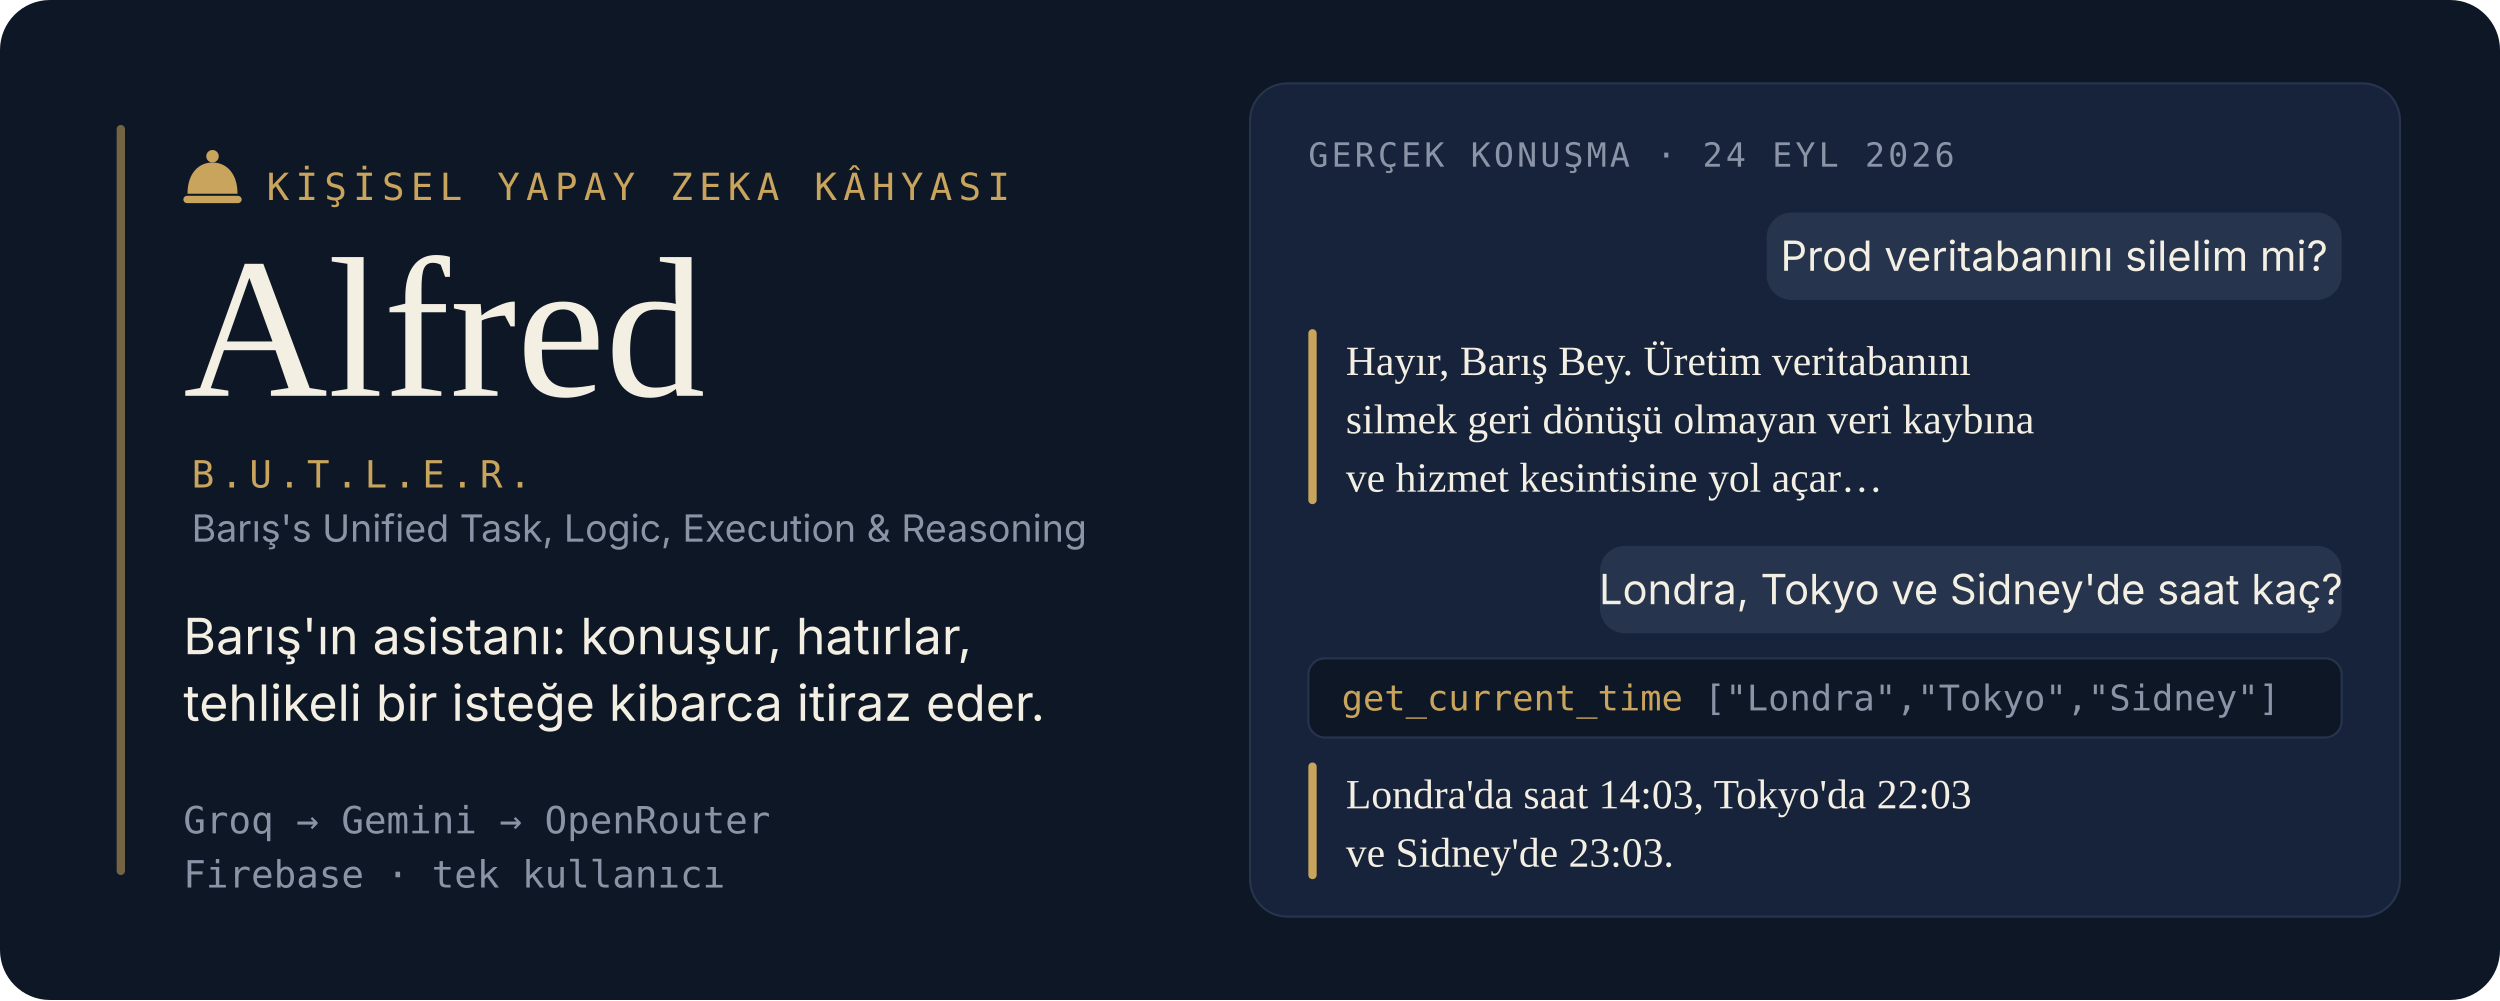
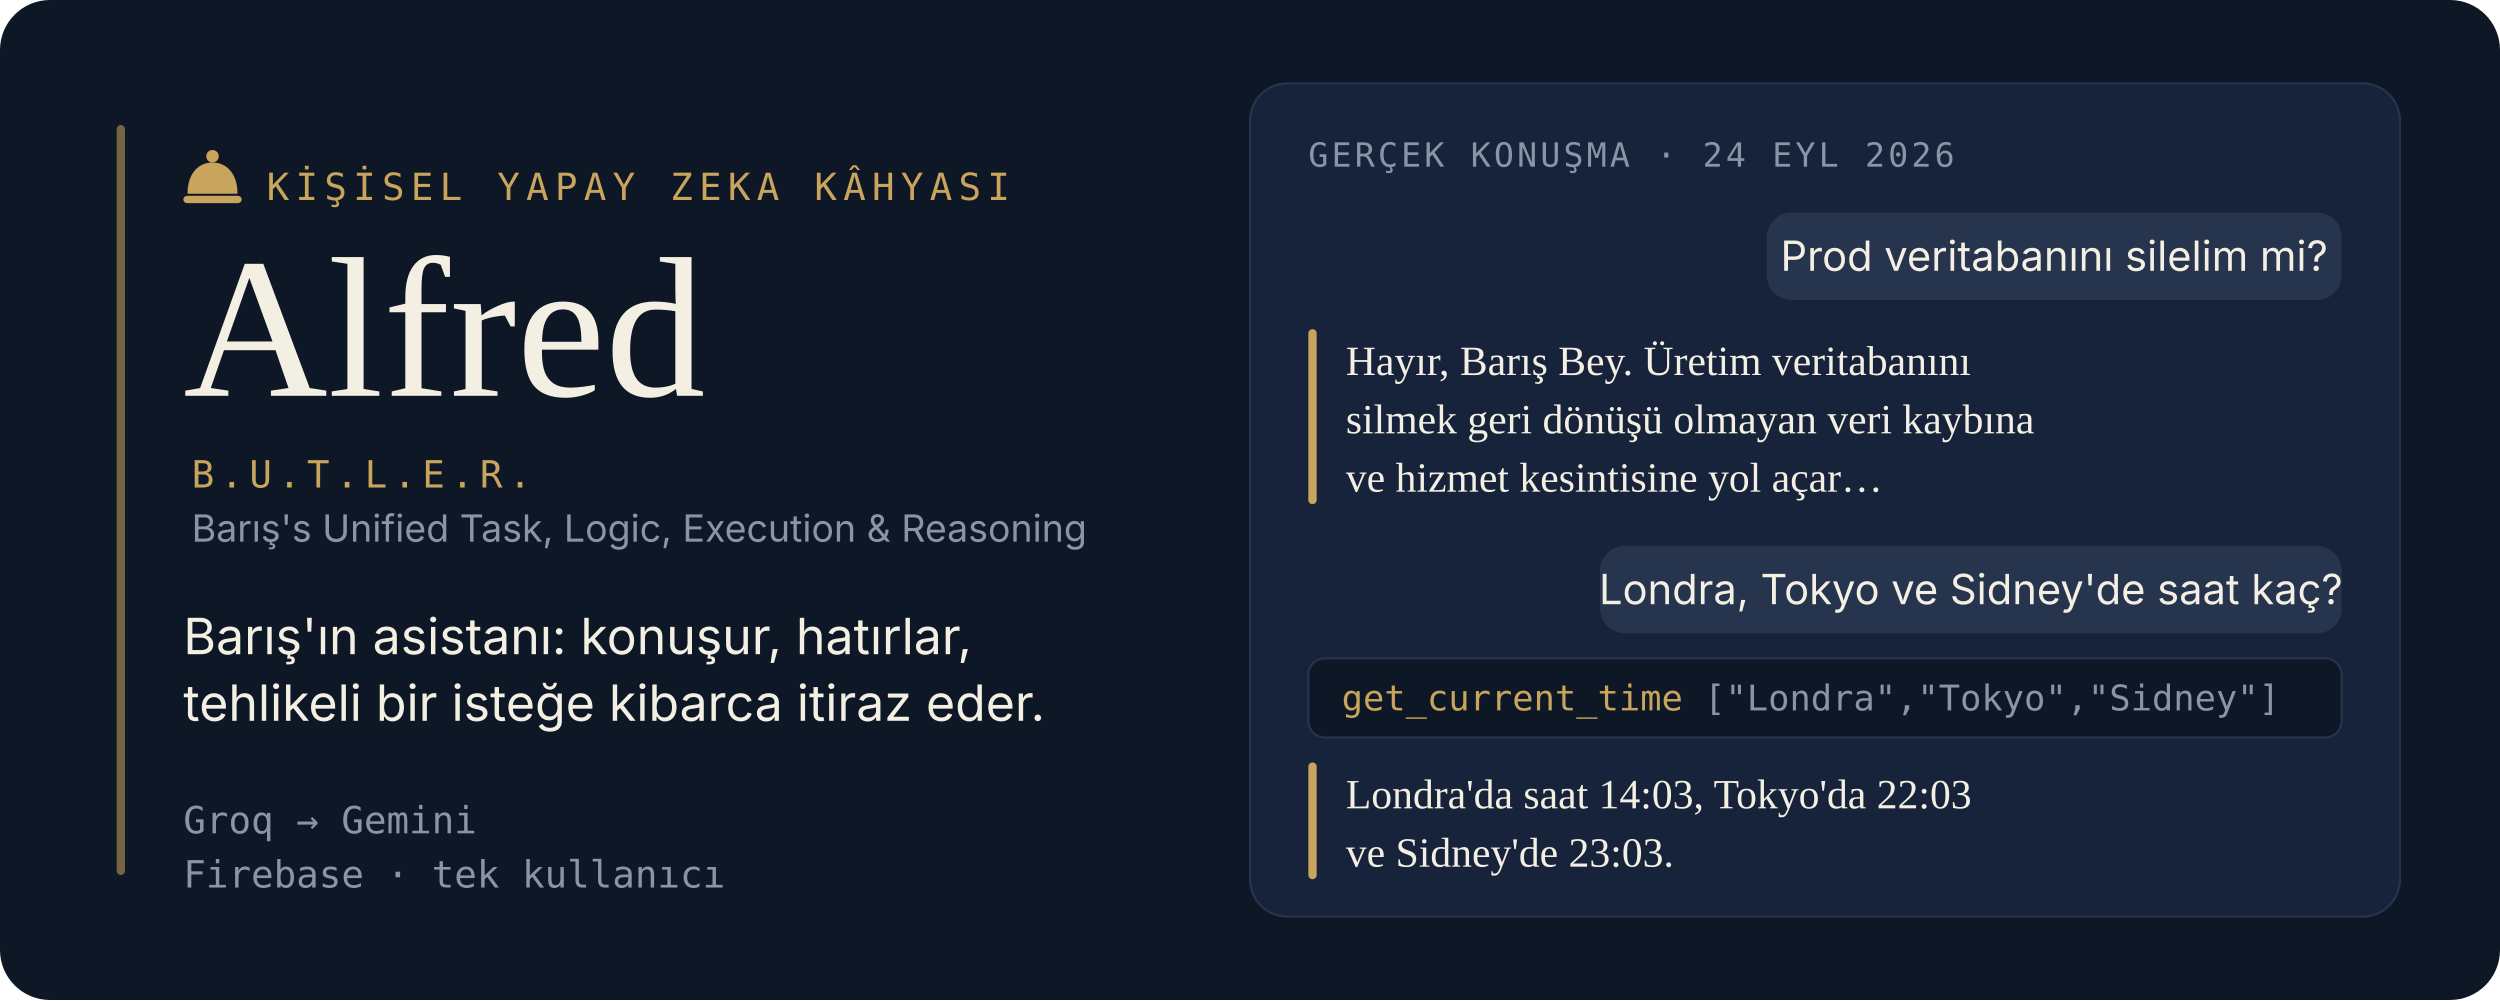
<svg xmlns="http://www.w3.org/2000/svg" width="1200" height="480" viewBox="0 0 1200 480" role="img" aria-labelledby="hero-title hero-desc">
  <rect width="1200" height="480" rx="24" fill="#0E1726" />
  <rect x="56" y="60" width="4" height="360" rx="2" fill="#C9A45C" opacity="0.55" />
  <g id="title-block" transform="translate(88 0)">
    <g transform="translate(0 72)" fill="#C9A45C">
      <rect x="11" y="0" width="6" height="6" rx="3" />
      <path d="M2 21 C2 11 7.5 6 14 6 C20.5 6 26 11 26 21 Z" />
      <rect x="0" y="22" width="28" height="3.5" rx="1.75" />
    </g>
    <text x="40" y="96" font-family="ui-monospace, SFMono-Regular, Menlo, monospace" font-size="18" letter-spacing="3" fill="#C9A45C">KİŞİSEL YAPAY ZEKA KÂHYASI</text>
    <text x="0" y="190" font-family="Georgia, 'Times New Roman', serif" font-size="96" fill="#F4EFE3">Alfred</text>
    <text x="4" y="234" font-family="ui-monospace, SFMono-Regular, Menlo, monospace" font-size="18" letter-spacing="3" fill="#C9A45C">B.U.T.L.E.R.</text>
    <text x="4" y="260" font-family="-apple-system, BlinkMacSystemFont, 'Segoe UI', sans-serif" font-size="18" fill="#8A94A6">Barış's Unified Task, Logic, Execution &amp; Reasoning</text>
    <text x="0" y="314" font-family="-apple-system, BlinkMacSystemFont, 'Segoe UI', sans-serif" font-size="24" fill="#F4EFE3">Barış'ın asistanı: konuşur, hatırlar,</text>
    <text x="0" y="346" font-family="-apple-system, BlinkMacSystemFont, 'Segoe UI', sans-serif" font-size="24" fill="#F4EFE3">tehlikeli bir isteğe kibarca itiraz eder.</text>
-     <text x="0" y="400" font-family="ui-monospace, SFMono-Regular, Menlo, monospace" font-size="18" fill="#8A94A6">Groq → Gemini → OpenRouter</text>
+     <text x="0" y="400" font-family="ui-monospace, SFMono-Regular, Menlo, monospace" font-size="18" fill="#8A94A6">Groq → Gemini</text>
    <text x="0" y="426" font-family="ui-monospace, SFMono-Regular, Menlo, monospace" font-size="18" fill="#8A94A6">Firebase · tek kullanıcı</text>
  </g>
  <g id="real-conversation" transform="translate(600 40)">
    <rect width="552" height="400" rx="18" fill="#16233A" stroke="#26344D" />
    <text x="28" y="40" font-family="ui-monospace, SFMono-Regular, Menlo, monospace" font-size="16" letter-spacing="1.5" fill="#8A94A6">GERÇEK KONUŞMA · 24 EYL 2026</text>
    <g transform="translate(0 62)">
      <rect x="248" y="0" width="276" height="42" rx="12" fill="#26344D" />
      <text x="386" y="28" text-anchor="middle" font-family="-apple-system, BlinkMacSystemFont, 'Segoe UI', sans-serif" font-size="20" fill="#F4EFE3">Prod veritabanını silelim mi?</text>
      <rect x="28" y="56" width="4" height="84" rx="2" fill="#C9A45C" />
      <text x="46" y="78" font-family="Georgia, 'Times New Roman', serif" font-size="20" fill="#F4EFE3">Hayır, Barış Bey. Üretim veritabanını</text>
      <text x="46" y="106" font-family="Georgia, 'Times New Roman', serif" font-size="20" fill="#F4EFE3">silmek geri dönüşü olmayan veri kaybına</text>
      <text x="46" y="134" font-family="Georgia, 'Times New Roman', serif" font-size="20" fill="#F4EFE3">ve hizmet kesintisine yol açar…</text>
    </g>
    <g transform="translate(0 222)">
      <rect x="168" y="0" width="356" height="42" rx="12" fill="#26344D" />
      <text x="346" y="28" text-anchor="middle" font-family="-apple-system, BlinkMacSystemFont, 'Segoe UI', sans-serif" font-size="20" fill="#F4EFE3">Londra, Tokyo ve Sidney'de saat kaç?</text>
      <rect x="28" y="54" width="496" height="38" rx="8" fill="#0E1726" stroke="#26344D" />
      <text x="44" y="79" font-family="ui-monospace, SFMono-Regular, Menlo, monospace" font-size="17" fill="#C9A45C">get_current_time</text>
      <text x="218" y="79" font-family="ui-monospace, SFMono-Regular, Menlo, monospace" font-size="17" fill="#8A94A6">["Londra","Tokyo","Sidney"]</text>
      <rect x="28" y="104" width="4" height="56" rx="2" fill="#C9A45C" />
      <text x="46" y="126" font-family="Georgia, 'Times New Roman', serif" font-size="20" fill="#F4EFE3">Londra'da saat 14:03, Tokyo'da 22:03</text>
      <text x="46" y="154" font-family="Georgia, 'Times New Roman', serif" font-size="20" fill="#F4EFE3">ve Sidney'de 23:03.</text>
    </g>
  </g>
</svg>
